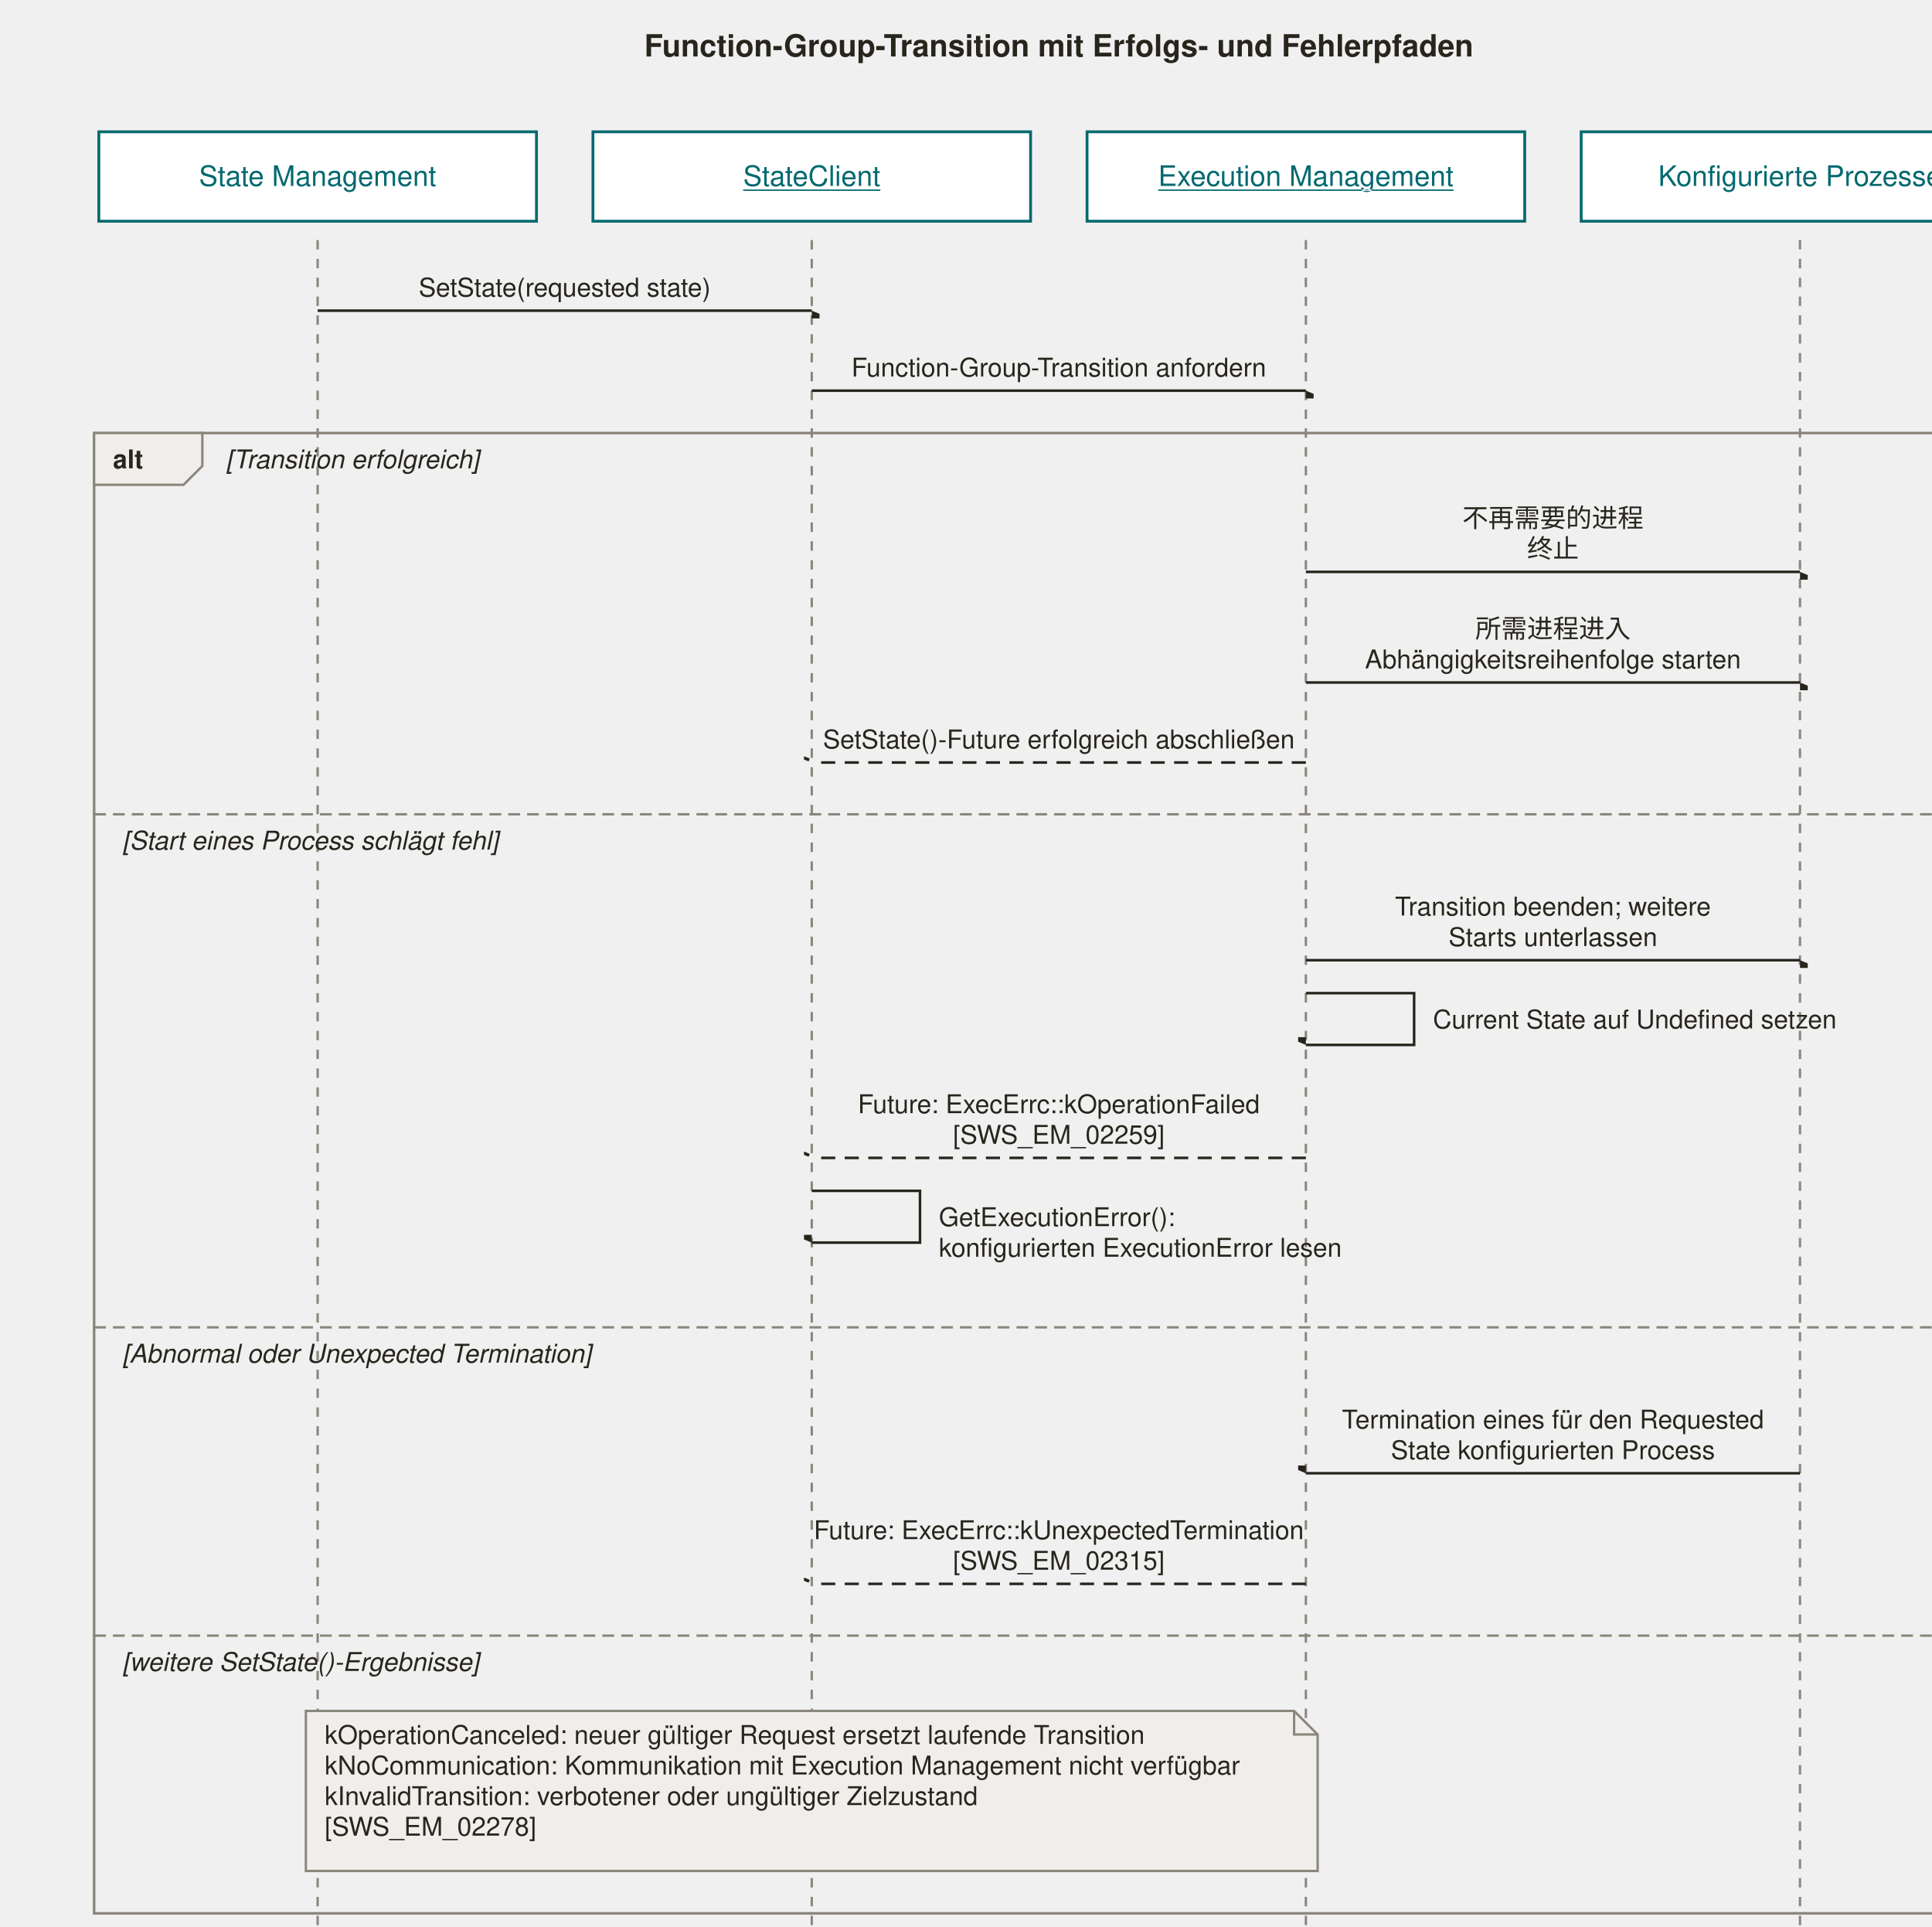
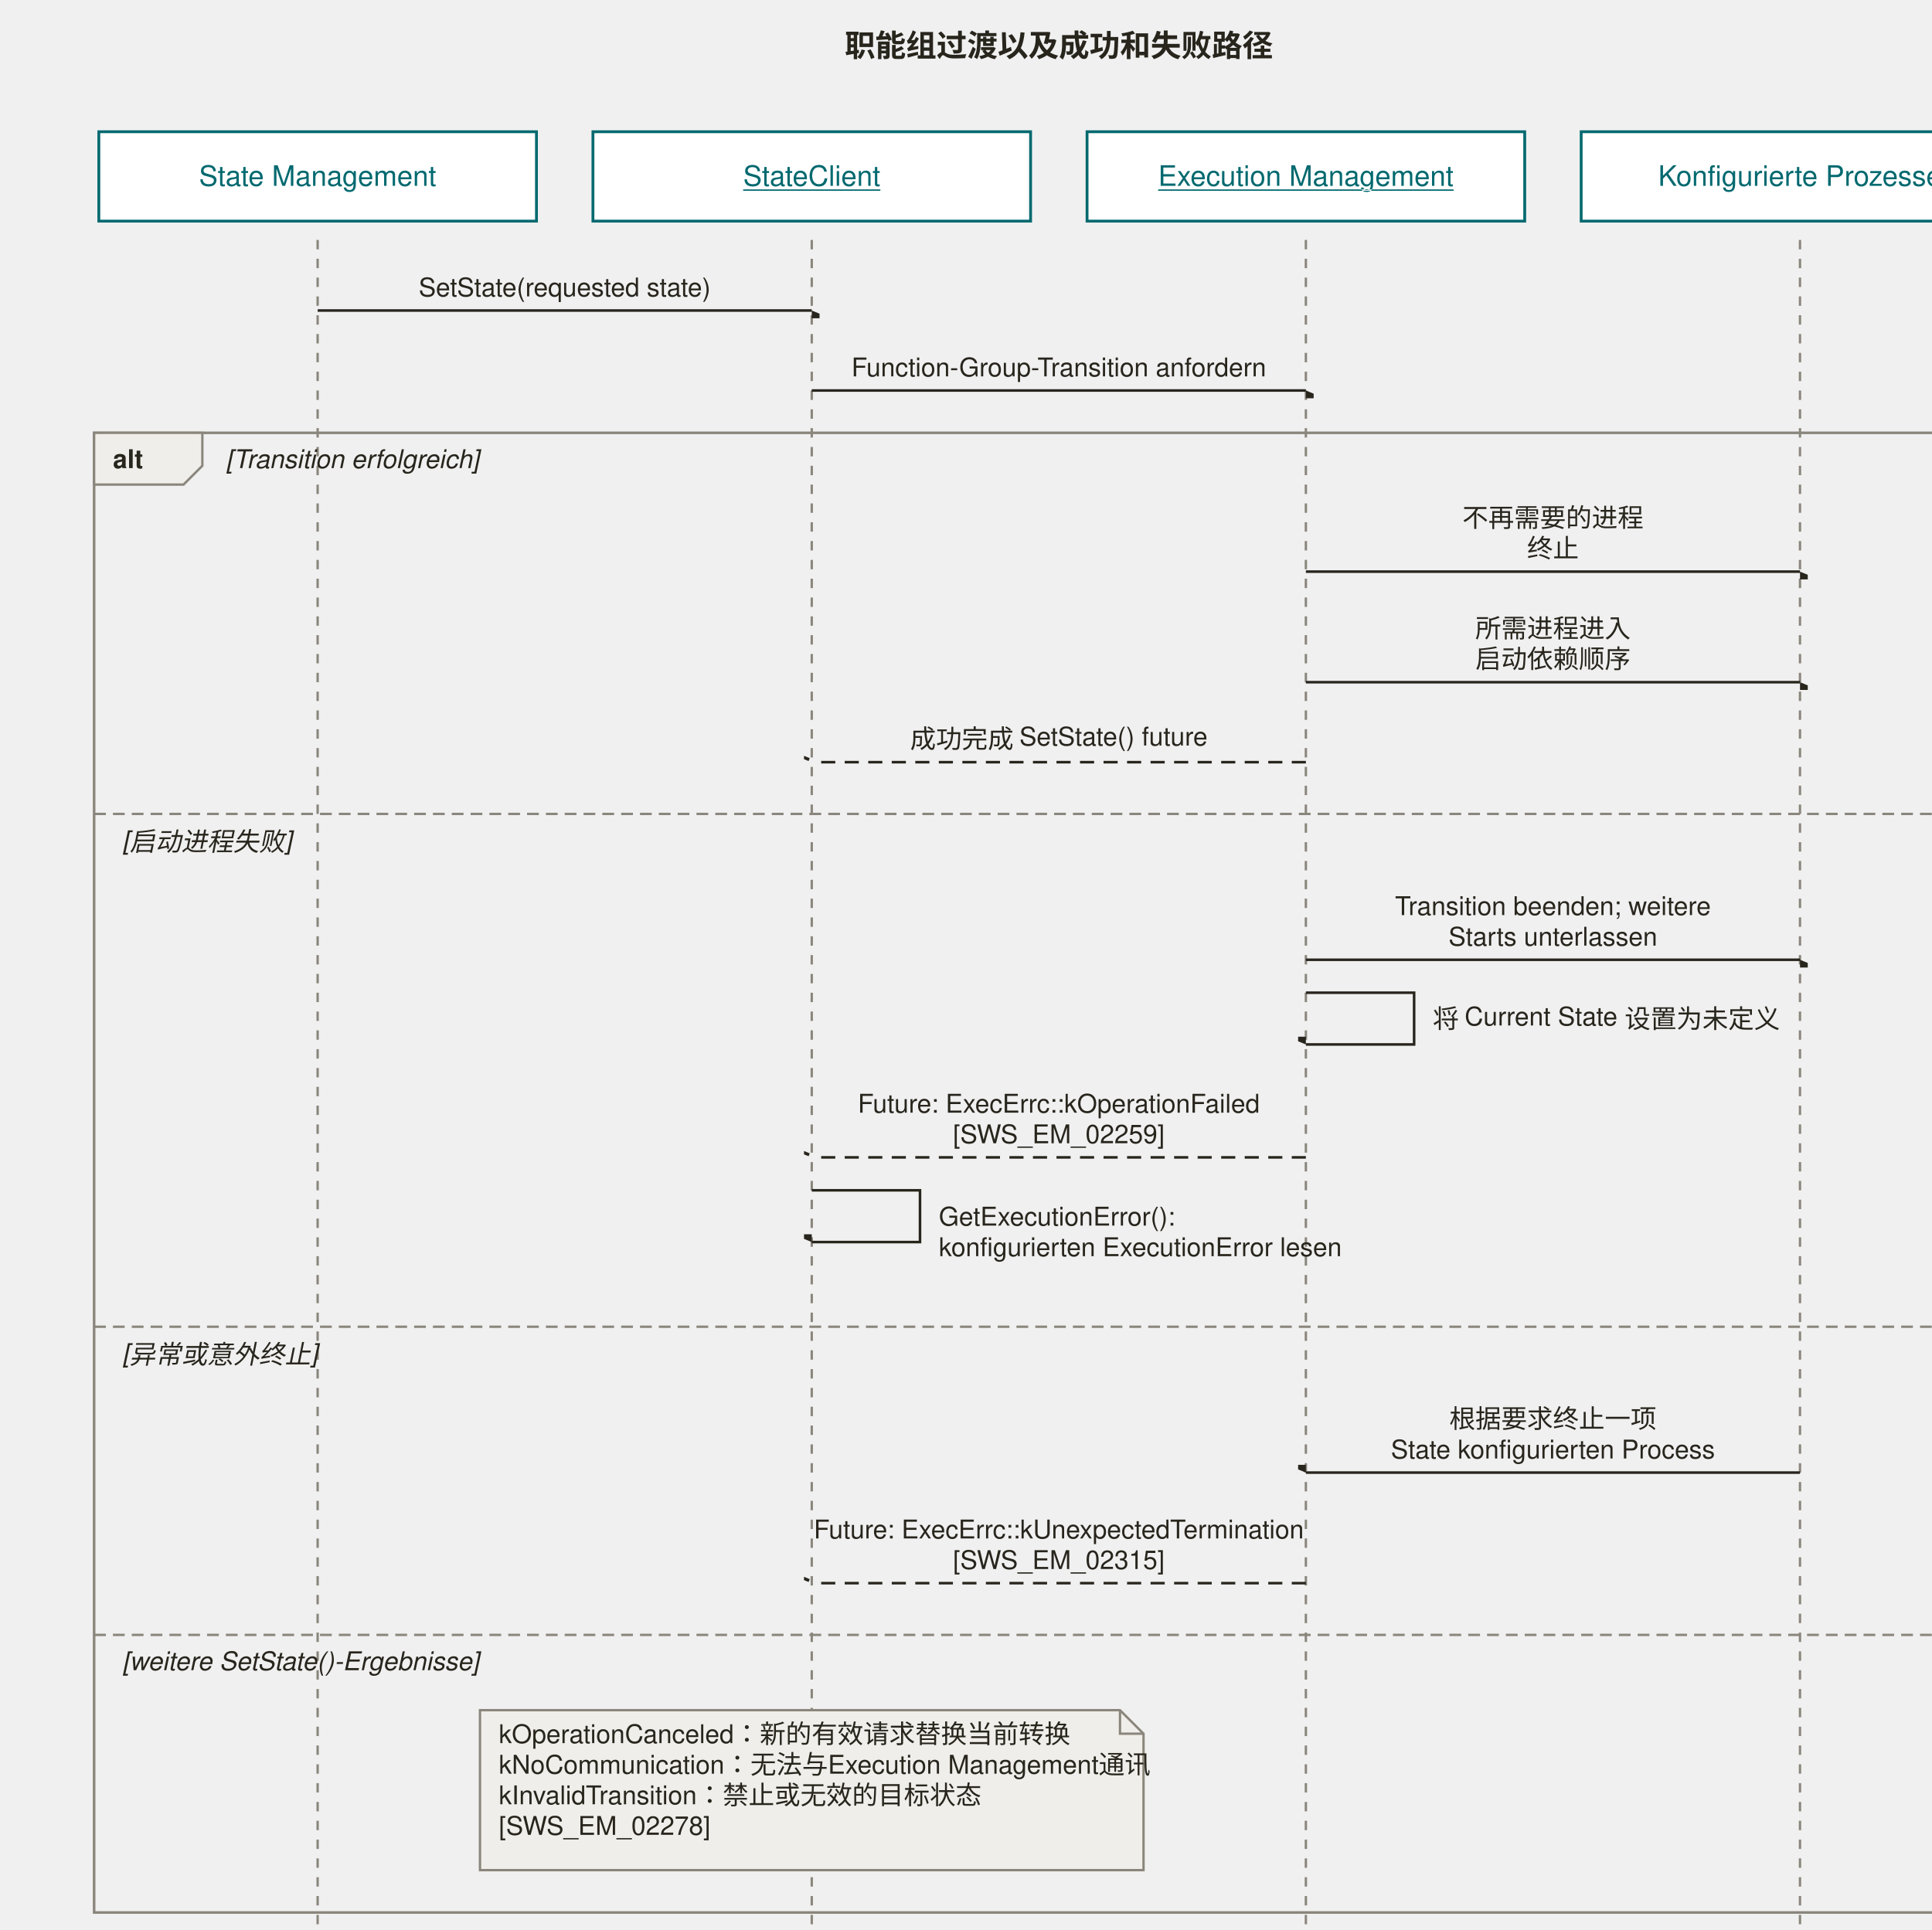
<svg xmlns="http://www.w3.org/2000/svg" viewbox="0 0 900 847" font-family="Helvetica,sans-Serif" style="max-width:900px">
-   <text x="450.0" y="24" text-anchor="middle" font-size="13" font-weight="bold" fill="#28251d">Function-Group-Transition mit Erfolgs- und Fehlerpfaden</text>
+   <text x="450.0" y="24" text-anchor="middle" font-size="13" font-weight="bold" fill="#28251d">职能组过渡以及成功和失败路径</text>
  <line x1="135" y1="102" x2="135" y2="833" stroke="#8a867c" stroke-dasharray="4,4" stroke-width="1" />
  <line x1="345" y1="102" x2="345" y2="833" stroke="#8a867c" stroke-dasharray="4,4" stroke-width="1" />
  <line x1="555" y1="102" x2="555" y2="833" stroke="#8a867c" stroke-dasharray="4,4" stroke-width="1" />
  <line x1="765" y1="102" x2="765" y2="833" stroke="#8a867c" stroke-dasharray="4,4" stroke-width="1" />
  <rect x="42" y="56" width="186" height="38" fill="#ffffff" stroke="#01696f" stroke-width="1.2" />
  <text x="135" y="79.0" text-anchor="middle" font-size="12" fill="#01696f">State Management</text>
  <a class="vis-internal" href="../classes/cl_ara_exec_StateClient_276b21.html">
    <rect x="252" y="56" width="186" height="38" fill="#ffffff" stroke="#01696f" stroke-width="1.2" />
    <text x="345" y="79.0" text-anchor="middle" font-size="12" fill="#01696f" text-decoration="underline">StateClient</text>
  </a>
  <a class="vis-app" href="../modules/exec.html">
    <rect x="462" y="56" width="186" height="38" fill="#ffffff" stroke="#01696f" stroke-width="1.2" />
    <text x="555" y="79.0" text-anchor="middle" font-size="12" fill="#01696f" text-decoration="underline">Execution Management</text>
  </a>
  <rect x="672" y="56" width="186" height="38" fill="#ffffff" stroke="#01696f" stroke-width="1.2" />
  <text x="765" y="79.0" text-anchor="middle" font-size="12" fill="#01696f">Konfigurierte Prozesse</text>
  <defs>
    <marker id="arrF" markerwidth="11" markerheight="9" refx="10" refy="4.5" orient="auto">
      <polygon points="0 0, 11 4.5, 0 9" fill="#28251d" />
    </marker>
    <marker id="arrO" markerwidth="12" markerheight="10" refx="11" refy="5" orient="auto">
      <polyline points="1 1, 11 5, 1 9" fill="none" stroke="#28251d" stroke-width="1.2" />
    </marker>
  </defs>
  <rect x="40" y="184" width="820" height="629" fill="none" stroke="#8a867c" stroke-width="1.1" />
  <text x="240.0" y="126" text-anchor="middle" font-size="11" fill="#28251d">SetState(requested state)</text>
  <line x1="135" y1="132" x2="345" y2="132" stroke="#28251d" stroke-width="1.1" marker-end="url(#arrF)" />
  <text x="450.0" y="160" text-anchor="middle" font-size="11" fill="#28251d">Function-Group-Transition anfordern</text>
  <line x1="345" y1="166" x2="555" y2="166" stroke="#28251d" stroke-width="1.1" marker-end="url(#arrF)" />
  <path d="M 40 184 h 46 v 14 l -8 8 h -38 z" fill="#f0eeea" stroke="#8a867c" stroke-width="1" />
  <text x="48" y="199" font-size="11" font-weight="bold" fill="#28251d">alt</text>
  <text x="96" y="199" font-size="11" font-style="italic" fill="#28251d">[Transition erfolgreich]</text>
  <text x="660.0" y="224" text-anchor="middle" font-size="11" fill="#28251d">不再需要的进程</text>
  <text x="660.0" y="237" text-anchor="middle" font-size="11" fill="#28251d">终止</text>
  <line x1="555" y1="243" x2="765" y2="243" stroke="#28251d" stroke-width="1.1" marker-end="url(#arrF)" />
  <text x="660.0" y="271" text-anchor="middle" font-size="11" fill="#28251d">所需进程进入</text>
-   <text x="660.0" y="284" text-anchor="middle" font-size="11" fill="#28251d">Abhängigkeitsreihenfolge starten</text>
+   <text x="660.0" y="284" text-anchor="middle" font-size="11" fill="#28251d">启动依赖顺序</text>
  <line x1="555" y1="290" x2="765" y2="290" stroke="#28251d" stroke-width="1.1" marker-end="url(#arrF)" />
-   <text x="450.0" y="318" text-anchor="middle" font-size="11" fill="#28251d">SetState()-Future erfolgreich abschließen</text>
+   <text x="450.0" y="318" text-anchor="middle" font-size="11" fill="#28251d">成功完成 SetState() future</text>
  <line x1="555" y1="324" x2="345" y2="324" stroke="#28251d" stroke-width="1.1" stroke-dasharray="6,4" marker-end="url(#arrO)" />
  <line x1="40" y1="346" x2="860" y2="346" stroke="#8a867c" stroke-width="1" stroke-dasharray="5,3" />
-   <text x="52" y="361" font-size="11" font-style="italic" fill="#28251d">[Start eines Process schlägt fehl]</text>
+   <text x="52" y="361" font-size="11" font-style="italic" fill="#28251d">[启动进程失败]</text>
  <text x="660.0" y="389" text-anchor="middle" font-size="11" fill="#28251d">Transition beenden; weitere</text>
  <text x="660.0" y="402" text-anchor="middle" font-size="11" fill="#28251d">Starts unterlassen</text>
  <line x1="555" y1="408" x2="765" y2="408" stroke="#28251d" stroke-width="1.1" marker-end="url(#arrF)" />
  <path d="M 555 422 h 46 v 22 h -46" fill="none" stroke="#28251d" stroke-width="1.1" marker-end="url(#arrF)" />
-   <text x="609" y="437" text-anchor="start" font-size="11" fill="#28251d">Current State auf Undefined setzen</text>
+   <text x="609" y="437" text-anchor="start" font-size="11" fill="#28251d">将 Current State 设置为未定义</text>
  <text x="450.0" y="473" text-anchor="middle" font-size="11" fill="#28251d">Future: ExecErrc::kOperationFailed</text>
  <text x="450.0" y="486" text-anchor="middle" font-size="11" fill="#28251d">[SWS_EM_02259]</text>
  <line x1="555" y1="492" x2="345" y2="492" stroke="#28251d" stroke-width="1.1" stroke-dasharray="6,4" marker-end="url(#arrO)" />
  <path d="M 345 506 h 46 v 22 h -46" fill="none" stroke="#28251d" stroke-width="1.1" marker-end="url(#arrF)" />
  <text x="399" y="521" text-anchor="start" font-size="11" fill="#28251d">GetExecutionError():</text>
  <text x="399" y="534" text-anchor="start" font-size="11" fill="#28251d">konfigurierten ExecutionError lesen</text>
  <line x1="40" y1="564" x2="860" y2="564" stroke="#8a867c" stroke-width="1" stroke-dasharray="5,3" />
-   <text x="52" y="579" font-size="11" font-style="italic" fill="#28251d">[Abnormal oder Unexpected Termination]</text>
-   <text x="660.0" y="607" text-anchor="middle" font-size="11" fill="#28251d">Termination eines für den Requested</text>
+   <text x="52" y="579" font-size="11" font-style="italic" fill="#28251d">[异常或意外终止]</text>
+   <text x="660.0" y="607" text-anchor="middle" font-size="11" fill="#28251d">根据要求终止一项</text>
  <text x="660.0" y="620" text-anchor="middle" font-size="11" fill="#28251d">State konfigurierten Process</text>
  <line x1="765" y1="626" x2="555" y2="626" stroke="#28251d" stroke-width="1.1" marker-end="url(#arrF)" />
  <text x="450.0" y="654" text-anchor="middle" font-size="11" fill="#28251d">Future: ExecErrc::kUnexpectedTermination</text>
  <text x="450.0" y="667" text-anchor="middle" font-size="11" fill="#28251d">[SWS_EM_02315]</text>
  <line x1="555" y1="673" x2="345" y2="673" stroke="#28251d" stroke-width="1.1" stroke-dasharray="6,4" marker-end="url(#arrO)" />
  <line x1="40" y1="695" x2="860" y2="695" stroke="#8a867c" stroke-width="1" stroke-dasharray="5,3" />
  <text x="52" y="710" font-size="11" font-style="italic" fill="#28251d">[weitere SetState()-Ergebnisse]</text>
-   <path d="M 130.0 727 h 420 l 10 10 v 58 h -430 z" fill="#f0eeea" stroke="#8a867c" stroke-width="1" />
-   <path d="M 550.0 727 v 10 h 10" fill="none" stroke="#8a867c" stroke-width="1" />
-   <text x="138.0" y="741" font-size="11" fill="#28251d">kOperationCanceled: neuer gültiger Request ersetzt laufende Transition</text>
-   <text x="138.0" y="754" font-size="11" fill="#28251d">kNoCommunication: Kommunikation mit Execution Management nicht verfügbar</text>
-   <text x="138.0" y="767" font-size="11" fill="#28251d">kInvalidTransition: verbotener oder ungültiger Zielzustand</text>
-   <text x="138.0" y="780" font-size="11" fill="#28251d">[SWS_EM_02278]</text>
+   <path d="M 204.0 727 h 272 l 10 10 v 58 h -282 z" fill="#f0eeea" stroke="#8a867c" stroke-width="1" />
+   <path d="M 476.0 727 v 10 h 10" fill="none" stroke="#8a867c" stroke-width="1" />
+   <text x="212.0" y="741" font-size="11" fill="#28251d">kOperationCanceled：新的有效请求替换当前转换</text>
+   <text x="212.0" y="754" font-size="11" fill="#28251d">kNoCommunication：无法与Execution Management通讯</text>
+   <text x="212.0" y="767" font-size="11" fill="#28251d">kInvalidTransition：禁止或无效的目标状态</text>
+   <text x="212.0" y="780" font-size="11" fill="#28251d">[SWS_EM_02278]</text>
</svg>
